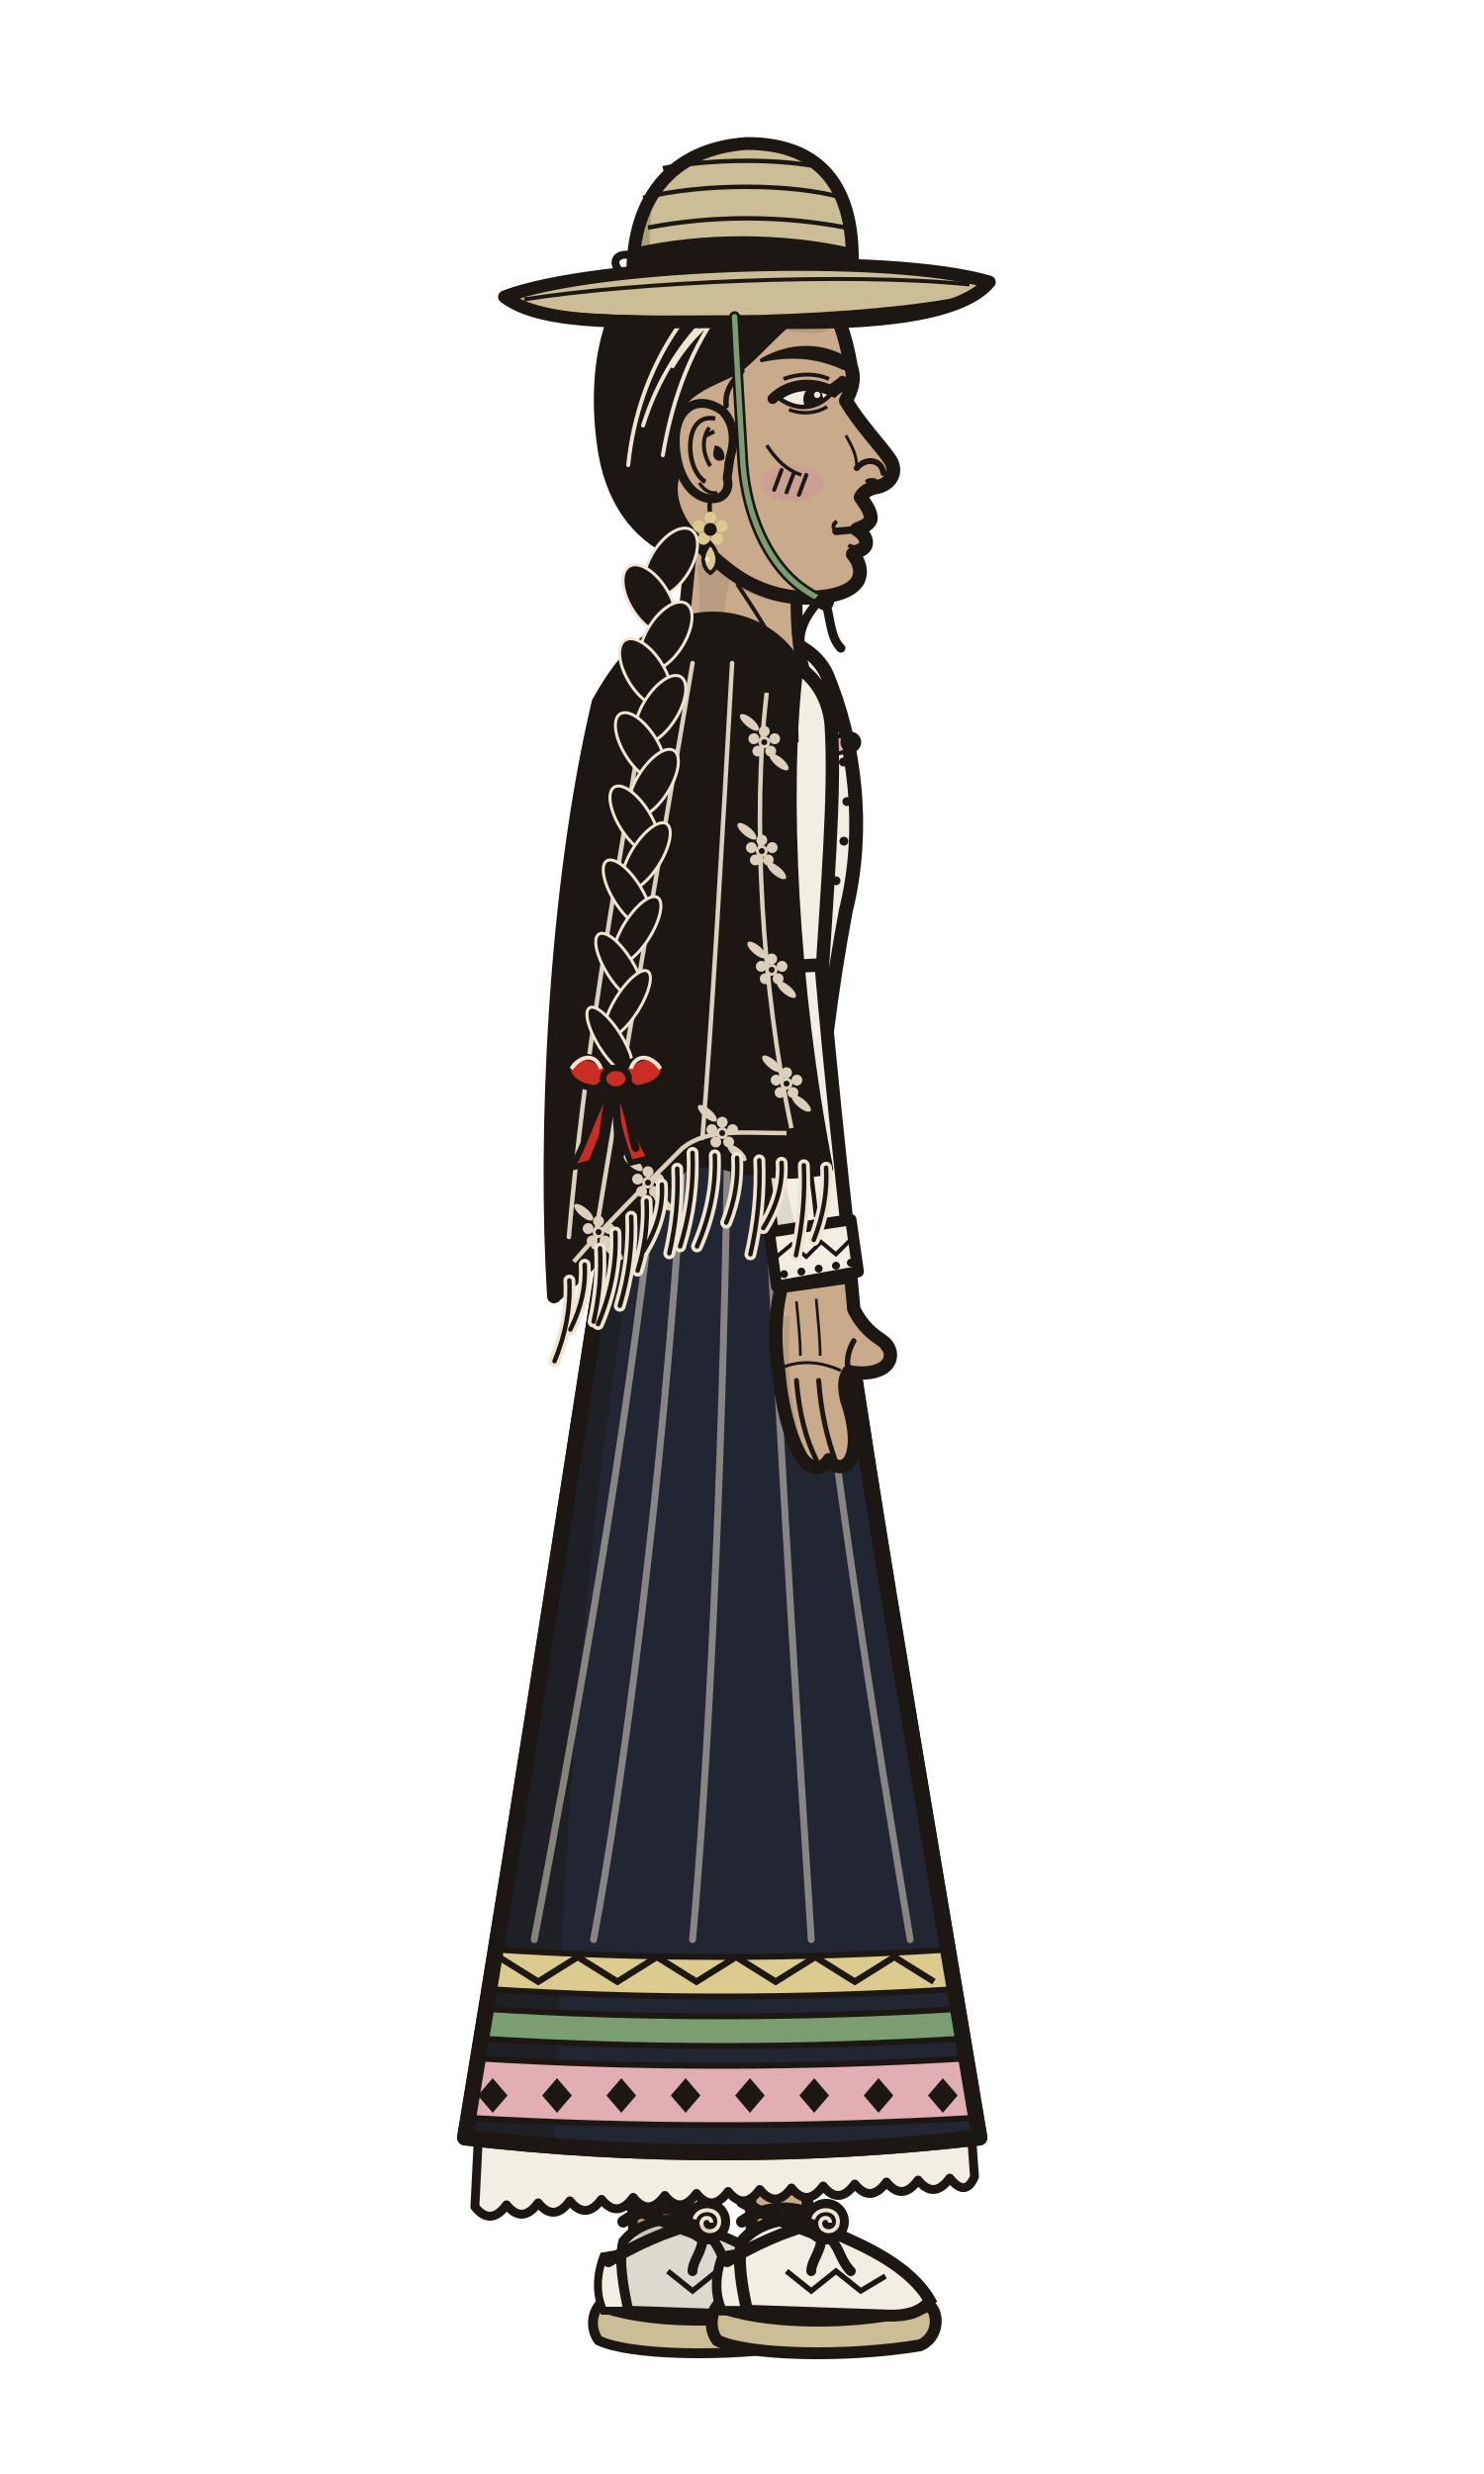
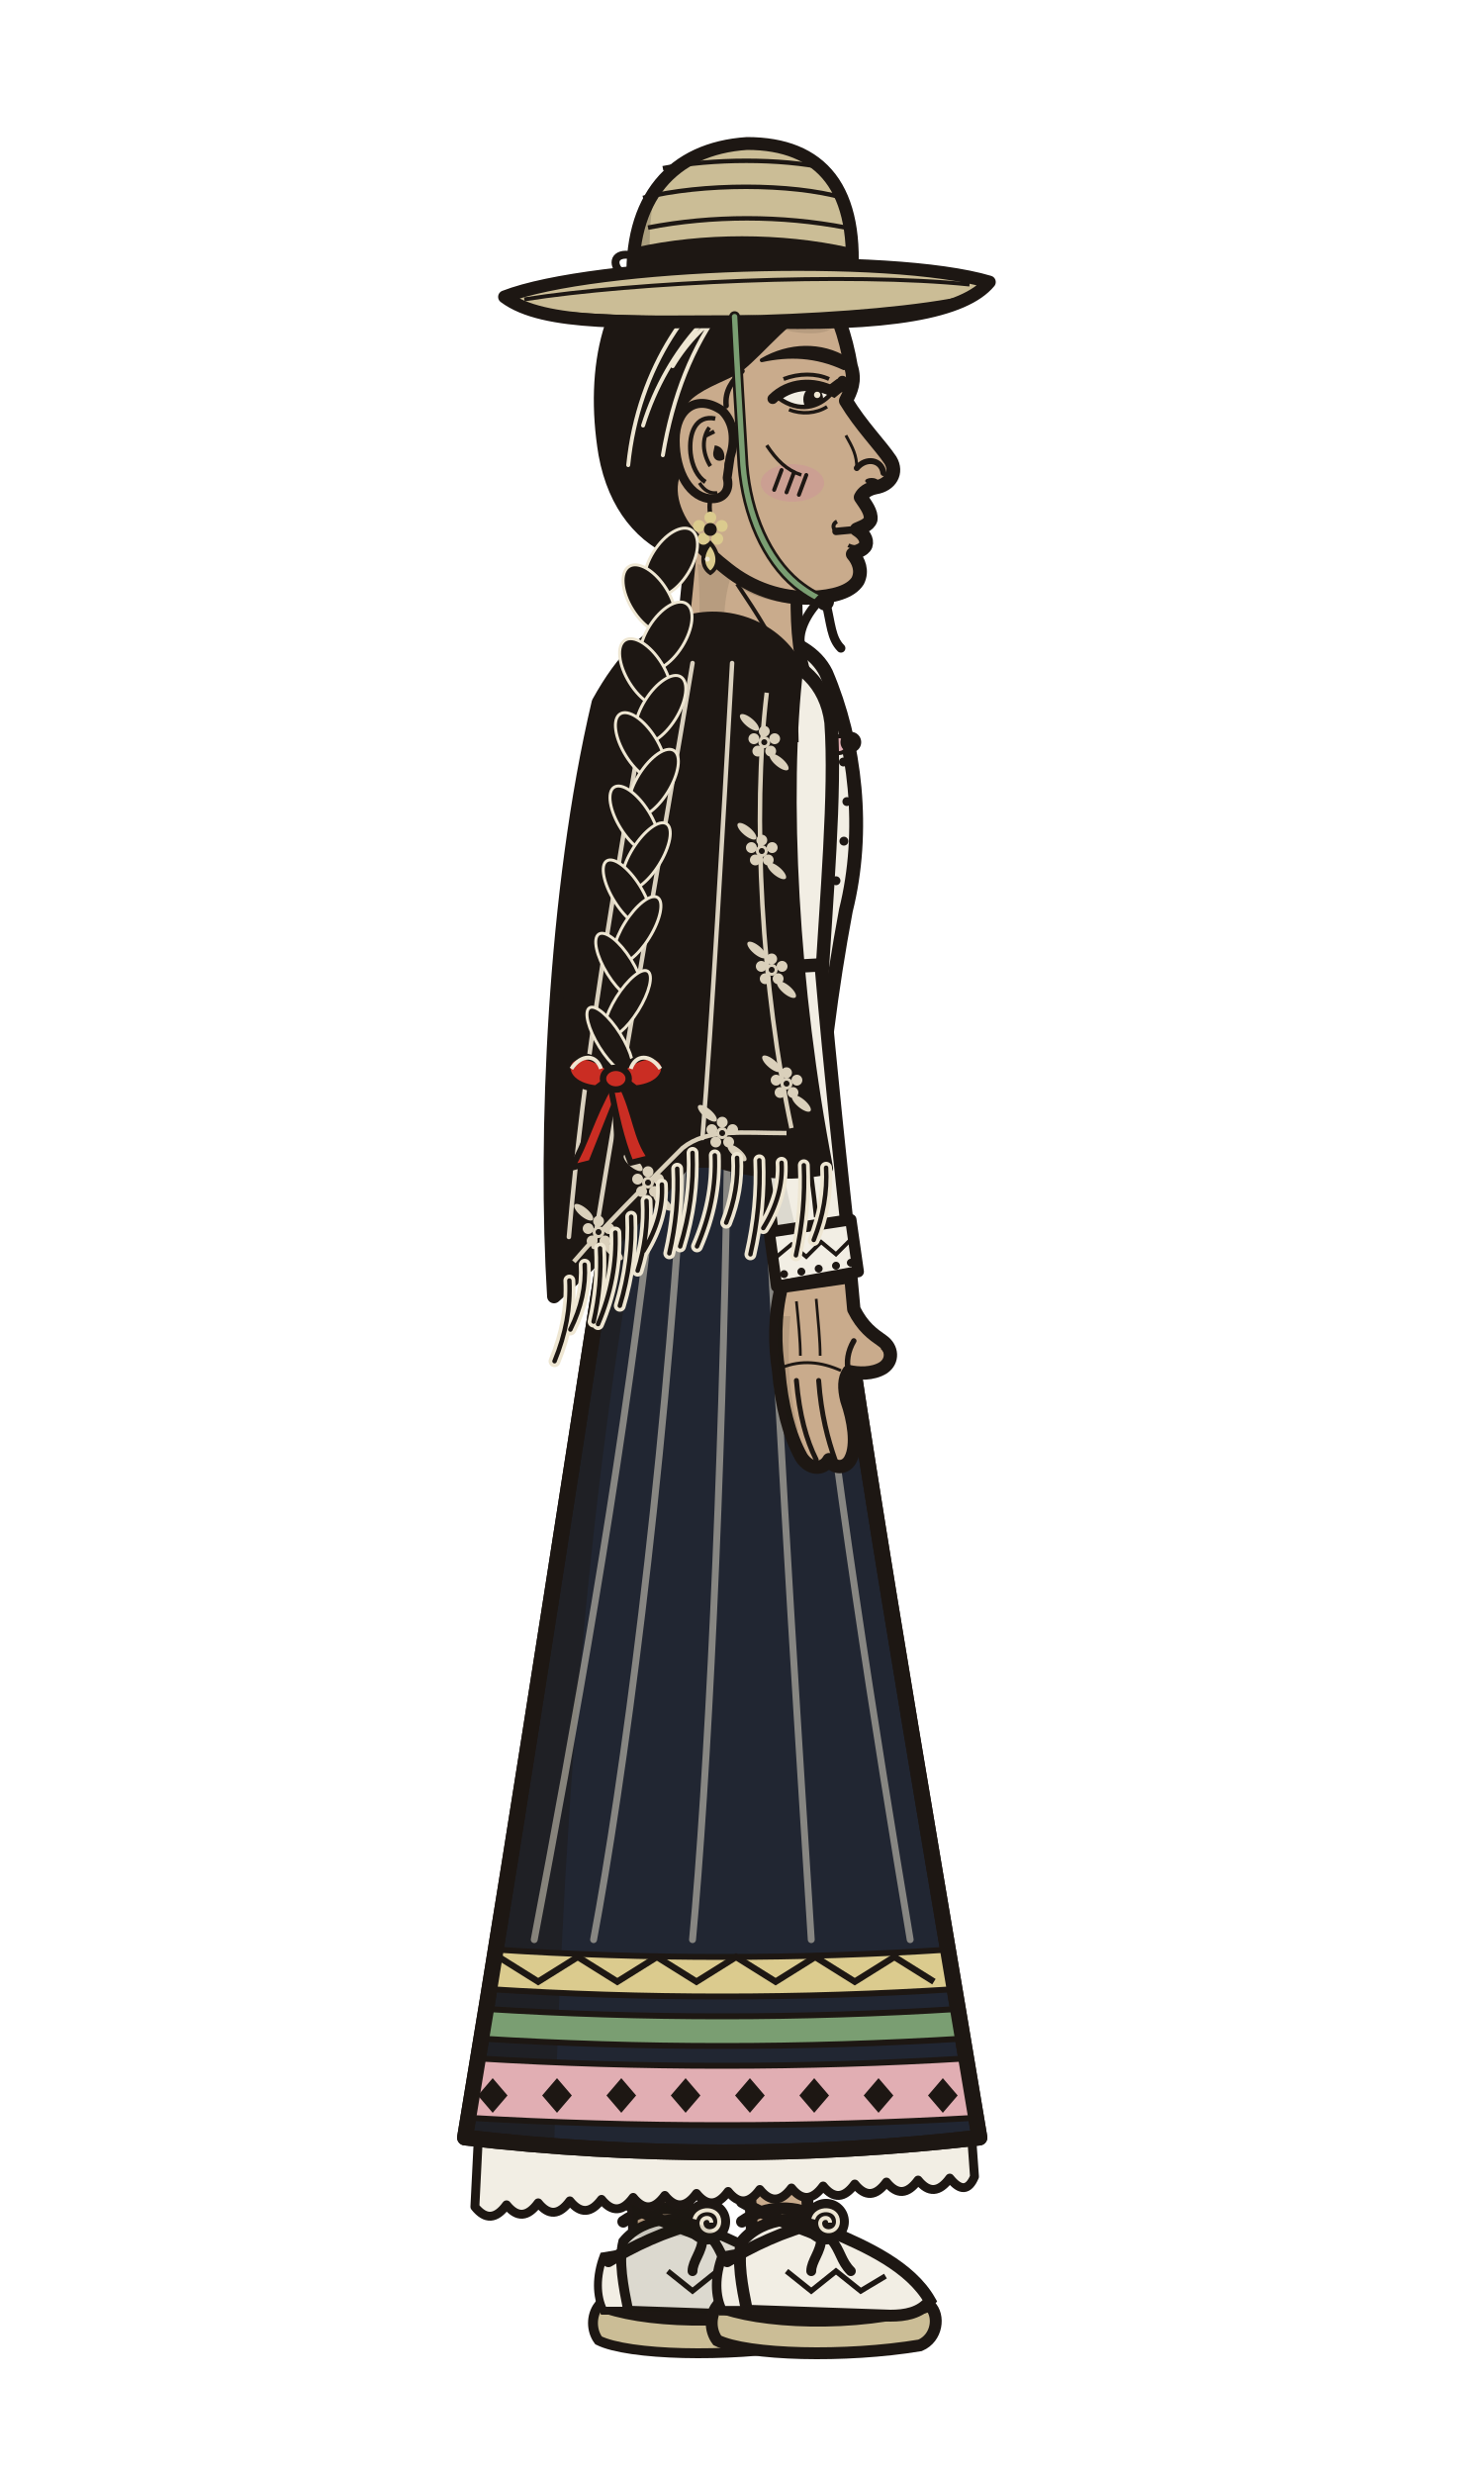
<svg xmlns="http://www.w3.org/2000/svg" width="300" height="500" viewBox="0 0 300 500">
  <g id="brazo-izq" data-pieza="" data-pivote="141 144">
    <path d="M126,138 C134,128 154,130 156,146 C157,160 155,182 154,200 C150,208 138,208 135,200 C132,180 129,160 126,138 Z" fill="#f2eee4" stroke="#1d1713" stroke-width="2.2" stroke-linejoin="round" />
    <path d="M134,134 C135,140 136,146 136,150 M141,132 C142,138 143,144 143,150 M148,134 C148,140 149,145 149,150" stroke="#1d1713" stroke-width="0.9" fill="none" />
    <path d="M130,160 C132,178 134,192 136,200 L140,201 C138,190 136,176 135,158 Z" fill="#1d1713" fill-opacity="0.1" />
    <path d="M126,138 C134,128 154,130 156,146 C157,160 155,182 154,200 C150,208 138,208 135,200 C132,180 129,160 126,138 Z" fill="#1d1713" fill-opacity="0.18" />
  </g>
  <g id="antebrazo-izq" data-pieza="" data-pivote="145 202" data-padre="brazo-izq">
    <path d="M136,196 L154,195 C156,218 158,236 159.5,250 L144.5,253 C143,238 139,218 136,196 Z" fill="#f2eee4" stroke="#1d1713" stroke-width="2.2" stroke-linejoin="round" />
    <path d="M138,206 C140,222 142,236 145,250 L149,249 C146,236 143,222 141,206 Z" fill="#1d1713" fill-opacity="0.1" />
    <path d="M148,212 C150,224 152,236 153,246" stroke="#1d1713" stroke-width="0.9" fill="none" />
    <path d="M143.5,249 L160,246.5 L161.5,257 L145,260 Z" fill="#f2eee4" stroke="#1d1713" stroke-width="1.87" stroke-linejoin="round" />
    <path d="M145,254 L148,251.5 L151,254 L154,251 L157,253.5 L160,250.5" stroke="#1d1713" stroke-width="0.8" fill="none" />
    <circle cx="146.5" cy="257.5" r="0.8" fill="#1d1713" />
    <circle cx="150" cy="257" r="0.8" fill="#1d1713" />
    <circle cx="153.5" cy="256.4" r="0.8" fill="#1d1713" />
    <circle cx="157" cy="255.8" r="0.8" fill="#1d1713" />
    <circle cx="160" cy="255.2" r="0.8" fill="#1d1713" />
    <path d="M146,260 C144.5,266 144.6,272 145.4,277 C146,284 147.5,290 150,294.5 C151.6,297 154.4,297.2 155.6,295 C156.4,296.8 159,297 160,294.8 C161.4,292 160.6,287 159.2,283 C158.6,280.6 158.6,278.6 159.6,277.2 C161.4,277.6 164.4,277.8 166.6,276.4 C168.6,275 168.4,272.4 166.4,271 C164.4,269.6 162.4,268.2 160.6,264.6 L160,258 Z" fill="#c9ab8c" stroke="#1d1713" stroke-width="2.2" stroke-linejoin="round" />
    <path d="M159.6,277.2 C159,275.4 159.4,273 160.6,271" stroke="#1d1713" stroke-width="1.1" fill="none" stroke-linecap="round" />
    <path d="M166.3,272.3 Q167.6,273.4 167.4,275.2" stroke="#1d1713" stroke-width="0.8" fill="none" />
    <path d="M149,279 C149.6,286 151,291 153,295 M153.5,279 C154,286 155.4,291 156.8,295" stroke="#1d1713" stroke-width="1" fill="none" stroke-linecap="round" />
    <path d="M146,276.4 C150,274.8 154,275.2 158,277" stroke="#1d1713" stroke-width="0.6" fill="none" />
    <path d="M152.6,295.4 Q153.8,296.4 154.8,295.6 M157.4,295.6 Q158.6,296.6 159.6,295.4" stroke="#1d1713" stroke-width="0.7" fill="none" />
    <path d="M149,263 C149.4,267 149.8,271 149.8,274 M153,262.5 C153.4,267 153.8,271 153.8,274" stroke="#1d1713" stroke-width="0.55" fill="none" />
    <path d="M145.4,266 C144.8,274 145.6,283 148,290 L149.4,289 C147.6,282 147,274 147.8,266 Z" fill="#1d1713" fill-opacity="0.1" />
    <path d="M136,196 L154,195 C156,218 158,236 159.5,250 L144.5,253 C143,238 139,218 136,196 Z" fill="#1d1713" fill-opacity="0.18" />
    <path d="M146,260 C144,266 144,272 145,277 C145,283 146,288 149,292 C151,295 155,295.5 157,293.5 C159,291 159.5,287 159,284 C161,282 163.5,280 165.5,277.5 C167.5,275 167,271.5 165,270 C163,268.5 161,267.5 160,264 L160,258 Z" fill="#1d1713" fill-opacity="0.1" />
  </g>
  <g id="pierna-izq" data-pieza="" data-pivote="133 462">
    <path d="M127,430 L139,430 C139,440 139,447 140,452 L128,452 C128,446 127,438 127,430 Z" fill="#c9ab8c" stroke="#1d1713" stroke-width="2.0" />
    <path d="M121,466 C129,469.5 149,470.5 164,466 C166,468 165.5,472.5 162,474 C147,476.5 127,476 121,473 C119.5,471 119.5,468 121,466 Z" fill="#cbbd96" stroke="#1d1713" stroke-width="2.0" />
    <path d="M122,456 C120.5,460 120.5,464 122,467 L128,467 C127,463 127,459 128,455 Z" fill="#f2eee4" stroke="#1d1713" stroke-width="1.6" />
    <path d="M126,453 C130,448 139,447 144,451 C151,454 160,458 164,465 C162,467.5 159,468 156,468 L127,467 C126,462 125,457 126,453 Z" fill="#f2eee4" stroke="#1d1713" stroke-width="2.0" />
    <path d="M135,459 L140,463 L145,459 L150,463 L155,460" stroke="#1d1713" stroke-width="1.1" fill="none" />
    <path d="M126,449 C131,445.5 137,445.5 142,448.5 M126,445 C132,448.5 136,449.5 142,452 M123,457 C128,454 134,451 142,449" stroke="#1d1713" stroke-width="2.4" fill="none" stroke-linecap="round" />
    <circle cx="143" cy="449" r="4.6" fill="#1d1713" />
    <path d="M140.4,448.5 C141,446 145.4,446 145.4,449 C145.4,451.4 142,451.6 141.8,449.4 C141.8,448 143.8,447.8 143.8,449.2" stroke="#eee6d2" stroke-width="0.8" fill="none" />
    <path d="M144,452.5 C146,455 146,457 148,459 M142,452.5 C142,455 140,457 140,459" stroke="#1d1713" stroke-width="2" fill="none" stroke-linecap="round" />
    <path d="M126,453 C130,448 139,447 144,451 C151,454 160,458 164,465 C162,467.5 159,468 156,468 L127,467 C126,462 125,457 126,453 Z" fill="#1d1713" fill-opacity="0.1" />
    <path d="M127,430 L139,430 C139,440 139,447 140,452 L128,452 C128,446 127,438 127,430 Z" fill="#1d1713" fill-opacity="0.1" />
  </g>
  <g id="pierna-der" data-pieza="" data-pivote="157 462">
    <path d="M151,430 L163,430 C163,440 163,447 164,452 L152,452 C152,446 151,438 151,430 Z" fill="#c9ab8c" stroke="#1d1713" stroke-width="2.4" />
    <path d="M145,466 C153,469.5 173,470.5 188,466 C190,468 189.5,472.5 186,474 C171,476.5 151,476 145,473 C143.5,471 143.5,468 145,466 Z" fill="#cbbd96" stroke="#1d1713" stroke-width="2.4" />
    <path d="M146,456 C144.5,460 144.5,464 146,467 L152,467 C151,463 151,459 152,455 Z" fill="#f2eee4" stroke="#1d1713" stroke-width="1.92" />
    <path d="M150,453 C154,448 163,447 168,451 C175,454 184,458 188,465 C186,467.5 183,468 180,468 L151,467 C150,462 149,457 150,453 Z" fill="#f2eee4" stroke="#1d1713" stroke-width="2.4" />
    <path d="M159,459 L164,463 L169,459 L174,463 L179,460" stroke="#1d1713" stroke-width="1.1" fill="none" />
    <path d="M150,449 C155,445.5 161,445.5 166,448.5 M150,445 C156,448.5 160,449.5 166,452 M147,457 C152,454 158,451 166,449" stroke="#1d1713" stroke-width="2.4" fill="none" stroke-linecap="round" />
    <circle cx="167" cy="449" r="4.6" fill="#1d1713" />
    <path d="M164.4,448.5 C165,446 169.4,446 169.4,449 C169.4,451.4 166,451.6 165.8,449.4 C165.8,448 167.8,447.8 167.8,449.2" stroke="#eee6d2" stroke-width="0.8" fill="none" />
    <path d="M168,452.5 C170,455 170,457 172,459 M166,452.5 C166,455 164,457 164,459" stroke="#1d1713" stroke-width="2" fill="none" stroke-linecap="round" />
  </g>
  <g id="enagua" data-pieza="" data-pivote="146 232">
    <path d="M97,426 L196,426 L197,439.9 Q195.2,444.2 192,440.2 Q188.8,444.6 185.6,440.6 Q182.4,445 179.2,441 Q176,445.4 172.8,441.4 Q169.6,445.8 166.4,441.8 Q163.2,446.2 160,442.2 Q156.8,446.5 153.6,442.5 Q150.4,446.9 147.2,442.9 Q144,447.3 140.8,443.3 Q137.6,447.7 134.4,443.7 Q131.2,448.1 128,444.1 Q124.8,448.5 121.6,444.5 Q118.4,448.8 115.2,444.8 Q112,449.2 108.8,445.2 Q105.6,449.6 102.4,445.6 Q99.2,450 96,446 Z" fill="#f2eee4" stroke="#1d1713" stroke-width="1.8" stroke-linejoin="round" />
  </g>
  <g id="falda" data-pieza="" data-pivote="146 232">
    <path d="M126,230 L166,230 C172,280 186,360 198,432 Q146,438 94,432 C106,360 118,280 126,230 Z" fill="#212632" stroke="#1d1713" stroke-width="3.2" stroke-linejoin="round" />
    <clipPath id="falda-marcas">
      <path d="M126,230 L166,230 C172,280 186,360 198,432 Q146,438 94,432 C106,360 118,280 126,230 Z" />
    </clipPath>
    <g clip-path="url(#falda-marcas)">
      <path d="M126,230 C118,280 106,360 94,432 Q104,434 112,434.6 C114,360 120,290 132,232 Z" fill="#1d1713" fill-opacity="0.4" />
      <path d="M138,236 C134,300 126,360 120,392 M147,236 C146,300 143,360 140,392 M155,236 C158,300 162,360 164,392 M162,238 C169,300 177,350 184,392 M131,250 C125,300 116,350 108,392" stroke="#eee6d2" stroke-width="1.4" fill="none" stroke-linecap="round" stroke-opacity="0.5" />
      <path d="M100,394 Q146,397 192,394 L193.2,402 Q146,405 98.8,402 Z" fill="#dbcb8e" stroke="#1d1713" stroke-width="1.2" />
      <path d="M100.8,395.5 L108.8,400.5 L116.8,395.5 L124.8,400.5 L132.8,395.5 L140.8,400.5 L148.8,395.5 L156.8,400.5 L164.8,395.5 L172.8,400.5 L180.8,395.5 L188.8,400.5" stroke="#1d1713" stroke-width="1.3" fill="none" />
      <path d="M98.1,406 Q146,409 193.9,406 L194.8,412 Q146,415 97.2,412 Z" fill="#7a9e72" stroke="#1d1713" stroke-width="1.2" />
      <path d="M96.5,416 Q146,419 195.5,416 L197.4,428 Q146,431 94.6,428 Z" fill="#e1aeb3" stroke="#1d1713" stroke-width="1.2" />
      <path d="M99.6,420 L102.6,423.5 L99.6,427 L96.6,423.5 Z" fill="#1d1713" />
      <path d="M112.6,420 L115.6,423.5 L112.6,427 L109.6,423.5 Z" fill="#1d1713" />
      <path d="M125.6,420 L128.6,423.5 L125.6,427 L122.6,423.5 Z" fill="#1d1713" />
      <path d="M138.6,420 L141.6,423.5 L138.6,427 L135.6,423.5 Z" fill="#1d1713" />
      <path d="M151.6,420 L154.6,423.5 L151.6,427 L148.6,423.5 Z" fill="#1d1713" />
      <path d="M164.6,420 L167.6,423.5 L164.6,427 L161.6,423.5 Z" fill="#1d1713" />
      <path d="M177.6,420 L180.6,423.5 L177.6,427 L174.6,423.5 Z" fill="#1d1713" />
      <path d="M190.6,420 L193.6,423.5 L190.6,427 L187.6,423.5 Z" fill="#1d1713" />
    </g>
    <path d="M126,230 L166,230 C172,280 186,360 198,432 Q146,438 94,432 C106,360 118,280 126,230 Z" fill="none" stroke="#1d1713" stroke-width="3.2" stroke-linejoin="round" />
    <path d="M126,232 L166,232" stroke="#1d1713" stroke-width="1" />
    <path d="M124,226 L168,226 L168.6,236 L123.4,236 Z" fill="#1d1713" />
  </g>
  <g id="torso" data-pieza="" data-pivote="146 232">
    <path d="M136,130 C150,126 163,128 167,136 C173,150 175,168 171,184 C168,200 166,216 165,232 L128,232 C126,210 123,188 125,164 C126,148 128,138 136,130 Z" fill="#f2eee4" stroke="#1d1713" stroke-width="2.8" />
    <path d="M125,164 C125,190 126,212 128,231 L135,231 C132,208 131,186 132,160 Z" fill="#1d1713" fill-opacity="0.1" />
    <path d="M141,131 C148,136 157,137 163,134" stroke="#1d1713" stroke-width="1.2" fill="none" />
    <path d="M142,133.5 Q144,136 146,134.6 Q148,137 150,135.4 Q152,137.6 154,135.8 Q156,137.8 158,135.6 Q160,137.2 162,135" stroke="#1d1713" stroke-width="0.7" fill="none" />
    <circle cx="165" cy="139" r="0.9" fill="#1d1713" />
    <circle cx="168.5" cy="146" r="0.9" fill="#1d1713" />
    <circle cx="163.5" cy="145.1" r="0.9" fill="#dbcb8e" />
    <circle cx="165.3" cy="146.4" r="0.9" fill="#dbcb8e" />
    <circle cx="164.6" cy="148.5" r="0.9" fill="#dbcb8e" />
    <circle cx="162.4" cy="148.5" r="0.9" fill="#dbcb8e" />
    <circle cx="161.7" cy="146.4" r="0.9" fill="#dbcb8e" />
    <circle cx="163.5" cy="147" r="0.8" fill="#1d1713" stroke="#1d1713" stroke-width="0.6" />
    <circle cx="170.5" cy="154" r="0.9" fill="#1d1713" />
    <circle cx="171.2" cy="162" r="0.9" fill="#1d1713" />
    <circle cx="166.2" cy="161.1" r="0.9" fill="#7a9e72" />
    <circle cx="168" cy="162.4" r="0.9" fill="#7a9e72" />
    <circle cx="167.3" cy="164.5" r="0.9" fill="#7a9e72" />
    <circle cx="165.1" cy="164.5" r="0.9" fill="#7a9e72" />
    <circle cx="164.4" cy="162.4" r="0.9" fill="#7a9e72" />
    <circle cx="166.2" cy="163" r="0.8" fill="#1d1713" stroke="#1d1713" stroke-width="0.6" />
    <circle cx="170.6" cy="170" r="0.9" fill="#1d1713" />
    <circle cx="169" cy="178" r="0.9" fill="#1d1713" />
    <circle cx="164" cy="177.1" r="0.9" fill="#e1aeb3" />
    <circle cx="165.8" cy="178.4" r="0.9" fill="#e1aeb3" />
    <circle cx="165.1" cy="180.5" r="0.9" fill="#e1aeb3" />
    <circle cx="162.9" cy="180.5" r="0.9" fill="#e1aeb3" />
    <circle cx="162.2" cy="178.4" r="0.9" fill="#e1aeb3" />
    <circle cx="164" cy="179" r="0.8" fill="#1d1713" stroke="#1d1713" stroke-width="0.6" />
    <path d="M160,140 L163,144 L161,148 L164,152 L162,156 L165,160 L163,164 L166,168 L164,172 L166,176" stroke="#1d1713" stroke-width="0.8" fill="none" />
    <circle cx="150" cy="134" r="1.7" fill="#1d1713" stroke="#1d1713" stroke-width="0.8" />
    <circle cx="151.2" cy="137.2" r="1.7" fill="#dbcb8e" stroke="#1d1713" stroke-width="0.8" />
    <circle cx="152.6" cy="140" r="1.7" fill="#1d1713" stroke="#1d1713" stroke-width="0.8" />
    <circle cx="154" cy="142.5" r="1.7" fill="#7a9e72" stroke="#1d1713" stroke-width="0.8" />
    <circle cx="155.6" cy="144.7" r="1.7" fill="#1d1713" stroke="#1d1713" stroke-width="0.8" />
    <circle cx="157.2" cy="146.5" r="1.7" fill="#e1aeb3" stroke="#1d1713" stroke-width="0.8" />
    <circle cx="159" cy="148" r="1.7" fill="#1d1713" stroke="#1d1713" stroke-width="0.8" />
    <circle cx="160.9" cy="149.2" r="1.7" fill="#dbcb8e" stroke="#1d1713" stroke-width="0.8" />
    <circle cx="162.9" cy="150" r="1.7" fill="#1d1713" stroke="#1d1713" stroke-width="0.8" />
    <circle cx="165" cy="150.5" r="1.7" fill="#7a9e72" stroke="#1d1713" stroke-width="0.8" />
    <circle cx="167.2" cy="150.7" r="1.7" fill="#1d1713" stroke="#1d1713" stroke-width="0.8" />
    <circle cx="169.6" cy="150.5" r="1.7" fill="#e1aeb3" stroke="#1d1713" stroke-width="0.8" />
    <circle cx="172" cy="150" r="1.7" fill="#1d1713" stroke="#1d1713" stroke-width="0.8" />
  </g>
  <g id="cabeza" data-pieza="" data-pivote="150 130">
    <path d="M140,108 L161,118 C161,125 161,131 163,137 L137,137 C138,128 139,118 140,108 Z" fill="#c9ab8c" stroke="#1d1713" stroke-width="2.4" />
    <path d="M141,114 C142,124 141,131 140,136 L147,136 C146,129 146,121 148,116 Z" fill="#1d1713" fill-opacity="0.1" />
    <path d="M149,118 C153,124 157,130 159,136" stroke="#1d1713" stroke-width="0.8" fill="none" />
    <path d="M166,58 C169,62 171,68 172,74 C173,77 172,79 171,81 C174,86 178,90 180,93 C181.5,95.5 180,98 177,98.5 C175.5,98.8 174.5,99.5 174,100.5 C175,102 176.2,103.5 176,105 C175.6,106.2 174,106.6 173.2,107 C174.5,107.8 175.4,109 175,110.2 C174.6,111.2 173,111.5 172.4,112 C173.6,113.4 174.4,115.4 173.4,117.4 C172,119.6 168.5,120.6 164,120.8 C158,121 152,119 147,115 C138,108 128,96 126,80 C125,62 136,47 152,46 C159,46 164,50 166,58 Z" fill="#c9ab8c" stroke="#1d1713" stroke-width="2.8" stroke-linejoin="round" />
    <path d="M150,116 C156,119 162,120.5 168,120.5 C163,123 155,122 150,119 Z" fill="#1d1713" fill-opacity="0.18" />
    <ellipse cx="160.2" cy="97.6" rx="6.4" ry="3.8" fill="#cb9f92" />
    <path d="M158,95 L156.5,99 M160.5,95.5 L159,99.5 M163,96 L161.5,100" stroke="#1d1713" stroke-width="0.8" stroke-linecap="round" />
    <path d="M155,90 C157,93 159,95 162,96" stroke="#1d1713" stroke-width="0.7" fill="none" />
    <clipPath id="ojo-neutral">
      <path d="M157.5,80.5 C160.5,78.2 164.5,78 168,79.6 C165.5,82.4 161.5,83.4 157.5,80.5 Z" />
    </clipPath>
    <path d="M157.5,80.5 C160.5,78.2 164.5,78 168,79.6 C165.5,82.4 161.5,83.4 157.5,80.5 Z" fill="#f2eee4" stroke="#1d1713" stroke-width="0.9" />
    <g clip-path="url(#ojo-neutral)">
      <ellipse cx="164.4" cy="80.7" rx="2" ry="2.5" fill="#1d1713" />
      <circle cx="165.2" cy="79.8" r="0.65" fill="#eee6d2" />
    </g>
    <path d="M156.2,80.6 C159.5,77.3 164.5,77 168.6,79.2 C169.4,78.6 170,77.8 170.3,77" stroke="#1d1713" stroke-width="2.1" fill="none" stroke-linecap="round" />
    <path d="M168.6,79.2 L171,78.6 M167.4,78.5 L169.4,77" stroke="#1d1713" stroke-width="0.9" stroke-linecap="round" />
    <path d="M158.4,76.6 C161.5,75.4 165,75.4 167.6,76.6" stroke="#1d1713" stroke-width="0.8" fill="none" />
    <path d="M159.5,82.8 C162,83.8 165,83.6 167.2,82.2" stroke="#1d1713" stroke-width="0.7" fill="none" />
    <path d="M171.2,72.6 C166,69.4 159.5,69.6 154,72.8 C159.5,71.6 165,71.8 170.6,74.4 Z" fill="#1d1713" stroke="#1d1713" stroke-width="0.8" stroke-linejoin="round" />
    <path d="M173.2,94.6 C175,92.4 178.2,92.8 178.6,95.6" stroke="#1d1713" stroke-width="1.2" fill="none" stroke-linecap="round" />
    <ellipse cx="176.2" cy="97.2" rx="1.3" ry="0.6" fill="#1d1713" />
    <path d="M171,88 C172.4,90.5 173.2,92 173.2,94.6" stroke="#1d1713" stroke-width="0.6" fill="none" />
    <path d="M173.3,107 L169,107.4" stroke="#1d1713" stroke-width="1.5" stroke-linecap="round" />
    <path d="M171.5,110.2 C172.6,110.8 173.8,110.6 174.4,110" stroke="#1d1713" stroke-width="0.8" fill="none" />
    <path d="M169,107.4 C168.2,106.6 168.4,105.8 169.2,105.4" stroke="#1d1713" stroke-width="0.8" fill="none" />
    <path d="M166,57 C160,48 146,44 134,50 C122,57 118,74 121,92 C123,103 129,110 137,113 L142,109 C138,105 136,100 137.5,96 C137,90 136,84 140,80.5 C143,78 147,77 150,75 C155,71 160,64 166,62 Z" fill="#1d1713" />
    <path d="M162,58 C152,58 142,64 136,74 M157,55 C146,59 135,70 130,86 M151,53 C140,59 129,74 127,94 M146,62 C140,70 136,80 134,92" stroke="#eee6d2" stroke-width="0.8" fill="none" stroke-linecap="round" />
    <path d="M150,75 C148,77 146.5,79 146.8,82" stroke="#1d1713" stroke-width="1.1" fill="none" stroke-linecap="round" />
    <path id="oreja-der" d="M146,83 C141,79.5 136.5,82.5 136.5,89 C136.5,95.5 139.5,100.8 144,100.8 C146.5,100.8 147.6,98.8 147,96.6 L147.6,92.4 C148.6,89.2 148.6,85.6 146,83 Z" fill="#c9ab8c" stroke="#1d1713" stroke-width="1.8" stroke-linejoin="round" />
    <path d="M144.6,84.6 C140.6,83.8 139.2,87.6 139.6,91.6 C139.9,94.2 141,96.4 142.6,97.4" stroke="#1d1713" stroke-width="0.9" fill="none" />
    <path d="M143.4,86.4 C141.8,88.6 142,91.6 143.6,94.2 M142.4,88.2 L144.4,87.2" stroke="#1d1713" stroke-width="0.8" fill="none" />
    <path d="M144.5,90 C146,90.2 146.6,91.4 146.4,92.8 C145.2,93.6 144,92.8 144.2,91.4 Z" fill="#1d1713" />
    <path d="M147.6,92.4 C146.8,93 146.6,94.4 147.2,95.2" stroke="#1d1713" stroke-width="0.8" fill="none" />
    <path d="M141.4,97.6 C142.4,99.2 143.6,99.8 145,99.6" stroke="#1d1713" stroke-width="0.7" fill="none" />
  </g>
  <g id="zarcillo" data-pieza="" data-pivote="143.6 100.8" data-padre="cabeza">
    <path d="M143.6,100.6 C143.4,102 143.4,103 143.6,104" stroke="#1d1713" stroke-width="0.9" fill="none" />
    <circle cx="143.6" cy="104.6" r="1.2" fill="#dbcb8e" />
    <circle cx="145.9" cy="106.3" r="1.2" fill="#dbcb8e" />
    <circle cx="145" cy="108.9" r="1.2" fill="#dbcb8e" />
    <circle cx="142.2" cy="108.9" r="1.2" fill="#dbcb8e" />
    <circle cx="141.3" cy="106.3" r="1.2" fill="#dbcb8e" />
    <circle cx="143.6" cy="107" r="1" fill="#1d1713" stroke="#1d1713" stroke-width="0.6" />
    <path d="M143.6,109.8 C141.6,112 141.8,114.6 143.6,115.8 C145.4,114.6 145.6,112 143.6,109.8 Z" fill="#dbcb8e" stroke="#1d1713" stroke-width="0.8" />
    <circle cx="143" cy="113" r="0.5" fill="#eee6d2" />
  </g>
  <g id="sombrero" data-pieza="" data-pivote="150 60" data-padre="cabeza">
    <path d="M154,60 C160,60 166,61 170,64 C169,67 166,68 160,67 C156,66 154,64 154,60 Z" fill="#1d1713" fill-opacity="0.1" />
    <path d="M128,58 C127,40 136,30 151,29 C166,29 174,38 172,58 Z" fill="#cbbd96" stroke="#1d1713" stroke-width="2.6" stroke-linejoin="round" />
    <path d="M131,46 C144,43.5 158,43.5 171,46 M130,40 C142,37 160,37 170.5,40 M134,34 C144,32 158,32 167,34" stroke="#1d1713" stroke-width="0.9" fill="none" />
    <path d="M128,58 C127.5,48 129,41 133,36 C131,44 131,51 132,58 Z" fill="#1d1713" fill-opacity="0.18" />
    <path d="M128.5,50 C142,47 158,47 171.5,50 L171.8,57 C158,54.5 142,54.5 128.4,57 Z" fill="#1d1713" />
    <path d="M129,52 C125,50.5 123.5,52.5 125,54.5 C126.5,55.5 128,55 129,54.5 M129,55 C127,57 126.5,59.5 127.5,61.5" stroke="#1d1713" stroke-width="1.6" fill="none" stroke-linecap="round" />
    <path d="M102,60 C120,53 180,51 200,57 C195,63 180,66 151,65 C128,65 110,66 102,60 Z" fill="#cbbd96" stroke="#1d1713" stroke-width="2.6" stroke-linejoin="round" />
    <path d="M106,60.5 C128,57 172,55 196,57.5" stroke="#1d1713" stroke-width="0.8" fill="none" />
    <path d="M110,62.6 C132,65 176,64 196,59.6 C186,64.5 168,66.5 150,66.2 C132,66 118,66 110,62.6 Z" fill="#1d1713" />
    <path d="M148.5,64 C149,74 149.6,84 150.2,94 C151,104 155,113 161,118 C163.5,120 165.5,121 167,121.5" stroke="#1d1713" stroke-width="2.2" fill="none" stroke-linecap="round" />
    <path d="M148.5,64 C149,74 149.6,84 150.2,94 C151,104 155,113 161,118 C163.5,120 165.5,121 167,121.5" stroke="#7a9e72" stroke-width="1.1" fill="none" stroke-linecap="round" />
    <path d="M166,121 C163,124 161,128 162,131 M167,122 C168,126 168,129 170,131" stroke="#1d1713" stroke-width="1.8" fill="none" stroke-linecap="round" />
    <circle cx="166.8" cy="121.6" r="1.8" fill="#1d1713" />
  </g>
  <g id="brazo-der" data-pieza="" data-pivote="153 140">
    <path d="M138,138 C146,128 166,130 168,146 C169,160 167,182 166,200 C162,208 150,208 147,200 C144,180 141,160 138,138 Z" fill="#f2eee4" stroke="#1d1713" stroke-width="2.7" stroke-linejoin="round" />
    <path d="M146,134 C147,140 148,146 148,150 M153,132 C154,138 155,144 155,150 M160,134 C160,140 161,145 161,150" stroke="#1d1713" stroke-width="0.9" fill="none" />
    <path d="M142,160 C144,178 146,192 148,200 L152,201 C150,190 148,176 147,158 Z" fill="#1d1713" fill-opacity="0.1" />
  </g>
  <g id="antebrazo-der" data-pieza="" data-pivote="157 200" data-padre="brazo-der">
    <path d="M148,196 L166,195 C168,218 170,236 171.5,250 L156.5,253 C155,238 151,218 148,196 Z" fill="#f2eee4" stroke="#1d1713" stroke-width="2.7" stroke-linejoin="round" />
    <path d="M150,206 C152,222 154,236 157,250 L161,249 C158,236 155,222 153,206 Z" fill="#1d1713" fill-opacity="0.1" />
    <path d="M160,212 C162,224 164,236 165,246" stroke="#1d1713" stroke-width="0.9" fill="none" />
    <path d="M155.5,249 L172,246.5 L173.5,257 L157,260 Z" fill="#f2eee4" stroke="#1d1713" stroke-width="2.295" stroke-linejoin="round" />
    <path d="M157,254 L160,251.5 L163,254 L166,251 L169,253.5 L172,250.5" stroke="#1d1713" stroke-width="0.8" fill="none" />
    <circle cx="158.5" cy="257.5" r="0.8" fill="#1d1713" />
    <circle cx="162" cy="257" r="0.8" fill="#1d1713" />
    <circle cx="165.5" cy="256.4" r="0.8" fill="#1d1713" />
    <circle cx="169" cy="255.8" r="0.8" fill="#1d1713" />
    <circle cx="172" cy="255.2" r="0.8" fill="#1d1713" />
    <path d="M158,260 C156.5,266 156.6,272 157.4,277 C158,284 159.5,290 162,294.5 C163.6,297 166.4,297.2 167.6,295 C168.4,296.8 171,297 172,294.8 C173.4,292 172.6,287 171.2,283 C170.6,280.6 170.6,278.6 171.6,277.2 C173.4,277.6 176.4,277.8 178.6,276.4 C180.6,275 180.4,272.4 178.4,271 C176.4,269.6 174.4,268.2 172.6,264.6 L172,258 Z" fill="#c9ab8c" stroke="#1d1713" stroke-width="2.7" stroke-linejoin="round" />
    <path d="M171.6,277.2 C171,275.4 171.4,273 172.6,271" stroke="#1d1713" stroke-width="1.1" fill="none" stroke-linecap="round" />
    <path d="M178.3,272.3 Q179.6,273.4 179.4,275.2" stroke="#1d1713" stroke-width="0.8" fill="none" />
    <path d="M161,279 C161.6,286 163,291 165,295 M165.5,279 C166,286 167.4,291 168.8,295" stroke="#1d1713" stroke-width="1" fill="none" stroke-linecap="round" />
    <path d="M158,276.4 C162,274.8 166,275.2 170,277" stroke="#1d1713" stroke-width="0.6" fill="none" />
    <path d="M164.6,295.4 Q165.8,296.4 166.8,295.6 M169.4,295.6 Q170.6,296.6 171.6,295.4" stroke="#1d1713" stroke-width="0.7" fill="none" />
    <path d="M161,263 C161.4,267 161.8,271 161.8,274 M165,262.5 C165.4,267 165.8,271 165.8,274" stroke="#1d1713" stroke-width="0.55" fill="none" />
    <path d="M157.4,266 C156.8,274 157.6,283 160,290 L161.4,289 C159.6,282 159,274 159.8,266 Z" fill="#1d1713" fill-opacity="0.1" />
  </g>
  <g id="panolon" data-pieza="" data-pivote="148 130">
    <path d="M138,126 C147,123 157,127 161,135 C158,160 160,200 167,236 C158,238 148,236 140,233 C131,244 121,254 112,262 C110,230 112,180 121,142 C126,133 131,128 138,126 Z" fill="#1d1713" stroke="#1d1713" stroke-width="2.8" stroke-linejoin="round" />
    <path d="M140,134 C134,170 126,215 120,252 M148,134 C146,170 144,205 142,230 M131,140 C124,180 118,215 115,250" stroke="#eee6d2" stroke-width="0.9" fill="none" stroke-linecap="round" stroke-opacity="0.9" />
    <path d="M155,140 C152,165 154,200 160,228 M159,229 C150,229 143,228 138,232 C130,240 122,248 116,255" stroke="#dad0bb" stroke-width="0.9" fill="none" />
    <circle cx="154.5" cy="147.8" r="1.1" fill="#dad0bb" />
    <circle cx="156.6" cy="149.3" r="1.1" fill="#dad0bb" />
    <circle cx="155.8" cy="151.8" r="1.1" fill="#dad0bb" />
    <circle cx="153.2" cy="151.8" r="1.1" fill="#dad0bb" />
    <circle cx="152.4" cy="149.3" r="1.1" fill="#dad0bb" />
    <circle cx="154.5" cy="150" r="0.9" fill="#1d1713" stroke="#dad0bb" stroke-width="0.6" />
    <ellipse cx="157.5" cy="154" rx="2.4" ry="0.9" transform="rotate(40 157.5 154)" fill="#dad0bb" />
    <ellipse cx="151.5" cy="146" rx="2.4" ry="0.9" transform="rotate(40 151.5 146)" fill="#dad0bb" />
    <circle cx="154" cy="169.8" r="1.1" fill="#dad0bb" />
    <circle cx="156.1" cy="171.3" r="1.1" fill="#dad0bb" />
    <circle cx="155.3" cy="173.8" r="1.1" fill="#dad0bb" />
    <circle cx="152.7" cy="173.8" r="1.1" fill="#dad0bb" />
    <circle cx="151.9" cy="171.3" r="1.1" fill="#dad0bb" />
    <circle cx="154" cy="172" r="0.9" fill="#1d1713" stroke="#dad0bb" stroke-width="0.6" />
    <ellipse cx="157" cy="176" rx="2.4" ry="0.9" transform="rotate(40 157 176)" fill="#dad0bb" />
    <ellipse cx="151" cy="168" rx="2.4" ry="0.9" transform="rotate(40 151 168)" fill="#dad0bb" />
    <circle cx="156" cy="193.8" r="1.1" fill="#dad0bb" />
    <circle cx="158.1" cy="195.3" r="1.1" fill="#dad0bb" />
    <circle cx="157.3" cy="197.8" r="1.1" fill="#dad0bb" />
    <circle cx="154.7" cy="197.8" r="1.1" fill="#dad0bb" />
    <circle cx="153.9" cy="195.3" r="1.1" fill="#dad0bb" />
    <circle cx="156" cy="196" r="0.9" fill="#1d1713" stroke="#dad0bb" stroke-width="0.6" />
    <ellipse cx="159" cy="200" rx="2.4" ry="0.9" transform="rotate(40 159 200)" fill="#dad0bb" />
    <ellipse cx="153" cy="192" rx="2.4" ry="0.9" transform="rotate(40 153 192)" fill="#dad0bb" />
    <circle cx="159" cy="216.8" r="1.1" fill="#dad0bb" />
    <circle cx="161.1" cy="218.3" r="1.1" fill="#dad0bb" />
    <circle cx="160.3" cy="220.8" r="1.1" fill="#dad0bb" />
    <circle cx="157.7" cy="220.8" r="1.1" fill="#dad0bb" />
    <circle cx="156.9" cy="218.3" r="1.1" fill="#dad0bb" />
    <circle cx="159" cy="219" r="0.9" fill="#1d1713" stroke="#dad0bb" stroke-width="0.6" />
    <ellipse cx="162" cy="223" rx="2.4" ry="0.9" transform="rotate(40 162 223)" fill="#dad0bb" />
    <ellipse cx="156" cy="215" rx="2.4" ry="0.9" transform="rotate(40 156 215)" fill="#dad0bb" />
    <circle cx="146" cy="226.8" r="1.1" fill="#dad0bb" />
    <circle cx="148.1" cy="228.3" r="1.1" fill="#dad0bb" />
    <circle cx="147.3" cy="230.8" r="1.1" fill="#dad0bb" />
    <circle cx="144.7" cy="230.8" r="1.1" fill="#dad0bb" />
    <circle cx="143.9" cy="228.3" r="1.1" fill="#dad0bb" />
    <circle cx="146" cy="229" r="0.9" fill="#1d1713" stroke="#dad0bb" stroke-width="0.6" />
    <ellipse cx="149" cy="233" rx="2.4" ry="0.9" transform="rotate(40 149 233)" fill="#dad0bb" />
    <ellipse cx="143" cy="225" rx="2.4" ry="0.9" transform="rotate(40 143 225)" fill="#dad0bb" />
    <circle cx="131" cy="236.8" r="1.1" fill="#dad0bb" />
    <circle cx="133.1" cy="238.3" r="1.1" fill="#dad0bb" />
    <circle cx="132.3" cy="240.8" r="1.1" fill="#dad0bb" />
    <circle cx="129.7" cy="240.8" r="1.1" fill="#dad0bb" />
    <circle cx="128.9" cy="238.3" r="1.1" fill="#dad0bb" />
    <circle cx="131" cy="239" r="0.9" fill="#1d1713" stroke="#dad0bb" stroke-width="0.6" />
    <ellipse cx="134" cy="243" rx="2.4" ry="0.9" transform="rotate(40 134 243)" fill="#dad0bb" />
    <ellipse cx="128" cy="235" rx="2.4" ry="0.9" transform="rotate(40 128 235)" fill="#dad0bb" />
    <circle cx="121" cy="246.8" r="1.1" fill="#dad0bb" />
    <circle cx="123.1" cy="248.3" r="1.1" fill="#dad0bb" />
    <circle cx="122.3" cy="250.8" r="1.1" fill="#dad0bb" />
    <circle cx="119.7" cy="250.8" r="1.1" fill="#dad0bb" />
    <circle cx="118.9" cy="248.3" r="1.1" fill="#dad0bb" />
    <circle cx="121" cy="249" r="0.9" fill="#1d1713" stroke="#dad0bb" stroke-width="0.6" />
    <ellipse cx="124" cy="253" rx="2.4" ry="0.9" transform="rotate(40 124 253)" fill="#dad0bb" />
    <ellipse cx="118" cy="245" rx="2.4" ry="0.9" transform="rotate(40 118 245)" fill="#dad0bb" />
    <path d="M167,236 Q167.4,243.3 164.5,250.6 M162.5,235.5 Q162.9,244.6 160.9,253.7 M158,235 Q158.4,241.6 154.3,248.2 M153.5,234.5 Q153.9,244 151.7,253.5 M149,234 Q149.4,240.6 146.8,247.1 M144.5,233.5 Q144.9,242.7 140.9,251.9 M140,233 Q140.4,242.5 137.5,251.9 M136.9,236.2 Q137.3,244.7 135.3,253.3 M133.8,239.4 Q134.2,246.1 130.1,252.8 M130.7,242.7 Q131.1,249.7 128.9,256.8 M127.6,245.9 Q128,254.9 125.3,263.9 M124.4,249.1 Q124.8,258.4 120.9,267.6 M121.3,252.3 Q121.7,259.7 120,267.1 M118.2,255.6 Q118.6,262.1 115.3,268.7 M115.1,258.8 Q115.5,266.9 112.1,275.1 " stroke="#eee6d2" stroke-width="2.4" fill="none" stroke-linecap="round" />
    <path d="M167,236 Q167.4,243.3 164.5,250.6 M162.5,235.5 Q162.9,244.6 160.9,253.7 M158,235 Q158.4,241.6 154.3,248.2 M153.5,234.5 Q153.9,244 151.7,253.5 M149,234 Q149.4,240.6 146.8,247.1 M144.5,233.5 Q144.9,242.7 140.9,251.9 M140,233 Q140.4,242.5 137.5,251.9 M136.9,236.2 Q137.3,244.7 135.3,253.3 M133.8,239.4 Q134.2,246.1 130.1,252.8 M130.7,242.7 Q131.1,249.7 128.9,256.8 M127.6,245.9 Q128,254.9 125.3,263.9 M124.4,249.1 Q124.8,258.4 120.9,267.6 M121.3,252.3 Q121.7,259.7 120,267.1 M118.2,255.6 Q118.6,262.1 115.3,268.7 M115.1,258.8 Q115.5,266.9 112.1,275.1 " stroke="#1d1713" stroke-width="0.9" fill="none" stroke-linecap="round" />
  </g>
  <g id="trenza" data-pieza="" data-pivote="134 110">
    <g transform="rotate(32 135.6 113.7)">
      <ellipse cx="135.6" cy="113.7" rx="4.1" ry="7.8" fill="#1d1713" stroke="#eee6d2" stroke-width="0.6" />
    </g>
    <g transform="rotate(-32 131.3 121.1)">
      <ellipse cx="131.3" cy="121.1" rx="4" ry="7.8" fill="#1d1713" stroke="#eee6d2" stroke-width="0.6" />
    </g>
    <g transform="rotate(32 134.6 128.6)">
      <ellipse cx="134.6" cy="128.6" rx="3.9" ry="7.8" fill="#1d1713" stroke="#eee6d2" stroke-width="0.6" />
    </g>
    <g transform="rotate(-32 130.5 136)">
      <ellipse cx="130.5" cy="136" rx="3.8" ry="7.8" fill="#1d1713" stroke="#eee6d2" stroke-width="0.6" />
    </g>
    <g transform="rotate(32 133.5 143.4)">
      <ellipse cx="133.5" cy="143.4" rx="3.6" ry="7.8" fill="#1d1713" stroke="#eee6d2" stroke-width="0.6" />
    </g>
    <g transform="rotate(-32 129.5 150.9)">
      <ellipse cx="129.5" cy="150.9" rx="3.5" ry="7.8" fill="#1d1713" stroke="#eee6d2" stroke-width="0.6" />
    </g>
    <g transform="rotate(32 132.1 158.3)">
      <ellipse cx="132.1" cy="158.3" rx="3.4" ry="7.8" fill="#1d1713" stroke="#eee6d2" stroke-width="0.6" />
    </g>
    <g transform="rotate(-32 128.3 165.7)">
      <ellipse cx="128.3" cy="165.7" rx="3.3" ry="7.8" fill="#1d1713" stroke="#eee6d2" stroke-width="0.6" />
    </g>
    <g transform="rotate(32 130.6 173.1)">
      <ellipse cx="130.6" cy="173.1" rx="3.1" ry="7.8" fill="#1d1713" stroke="#eee6d2" stroke-width="0.6" />
    </g>
    <g transform="rotate(-32 126.8 180.6)">
      <ellipse cx="126.8" cy="180.6" rx="3" ry="7.8" fill="#1d1713" stroke="#eee6d2" stroke-width="0.6" />
    </g>
    <g transform="rotate(32 128.8 188)">
      <ellipse cx="128.8" cy="188" rx="2.9" ry="7.8" fill="#1d1713" stroke="#eee6d2" stroke-width="0.6" />
    </g>
    <g transform="rotate(-32 125.2 195.4)">
      <ellipse cx="125.2" cy="195.4" rx="2.8" ry="7.8" fill="#1d1713" stroke="#eee6d2" stroke-width="0.6" />
    </g>
    <g transform="rotate(32 126.8 202.9)">
      <ellipse cx="126.8" cy="202.9" rx="2.6" ry="7.8" fill="#1d1713" stroke="#eee6d2" stroke-width="0.6" />
    </g>
    <g transform="rotate(-32 123.3 210.3)">
      <ellipse cx="123.3" cy="210.3" rx="2.5" ry="7.8" fill="#1d1713" stroke="#eee6d2" stroke-width="0.6" />
    </g>
+     <path d="M121.5,216.4 C123.5,215.4 125.5,215.4 127.5,216.4 L127.1,219.4 C125.5,218.6 123.5,218.6 121.9,219.4 Z" fill="#1d1713" />
+     <path d="M123.5,221 C121.5,227 122.5,231 120.5,234 M124.5,221 C124.5,227 125.5,231 124.5,235 M125.5,221 C127.5,226 127.5,229 128.5,232" stroke="#1d1713" stroke-width="1.6" fill="none" stroke-linecap="round" />
+   </g>
+   <g id="cinta" data-pieza="" data-pivote="124.5 217" data-padre="trenza">
    <g>
      <path d="M124.5,217 C114.5,208 110.5,219 120.5,220 Z" fill="#ca2d23" stroke="#1d1713" stroke-width="1.3" stroke-linejoin="round" />
      <path d="M124.5,217 C134.5,208 138.5,219 128.5,220 Z" fill="#ca2d23" stroke="#1d1713" stroke-width="1.3" stroke-linejoin="round" />
      <path d="M123.5,219 C119.5,226 118.5,231 115.5,236 L119.5,235 C121.5,230 123.5,225 125.5,220 Z" fill="#ca2d23" stroke="#1d1713" stroke-width="1.2" stroke-linejoin="round" />
      <path d="M125.5,219 C128.5,225 128.5,230 131.5,234 L127.5,235 C125.5,230 124.5,225 123.5,220 Z" fill="#ca2d23" stroke="#1d1713" stroke-width="1.2" stroke-linejoin="round" />
      <ellipse cx="124.5" cy="218" rx="2.6" ry="2.2" fill="#ca2d23" stroke="#1d1713" stroke-width="1.3" />
      <path d="M115.5,216 C117.5,213 120.5,213 121.5,216 M133.5,216 C131.5,213 128.5,213 127.5,216" stroke="#eee6d2" stroke-width="0.8" fill="none" />
    </g>
-     <path d="M123.5,221 C121.5,227 122.5,231 120.5,234 M124.5,221 C124.5,227 125.5,231 124.5,235 M125.5,221 C127.5,226 127.5,229 128.5,232" stroke="#1d1713" stroke-width="1.6" fill="none" stroke-linecap="round" />
  </g>
</svg>
